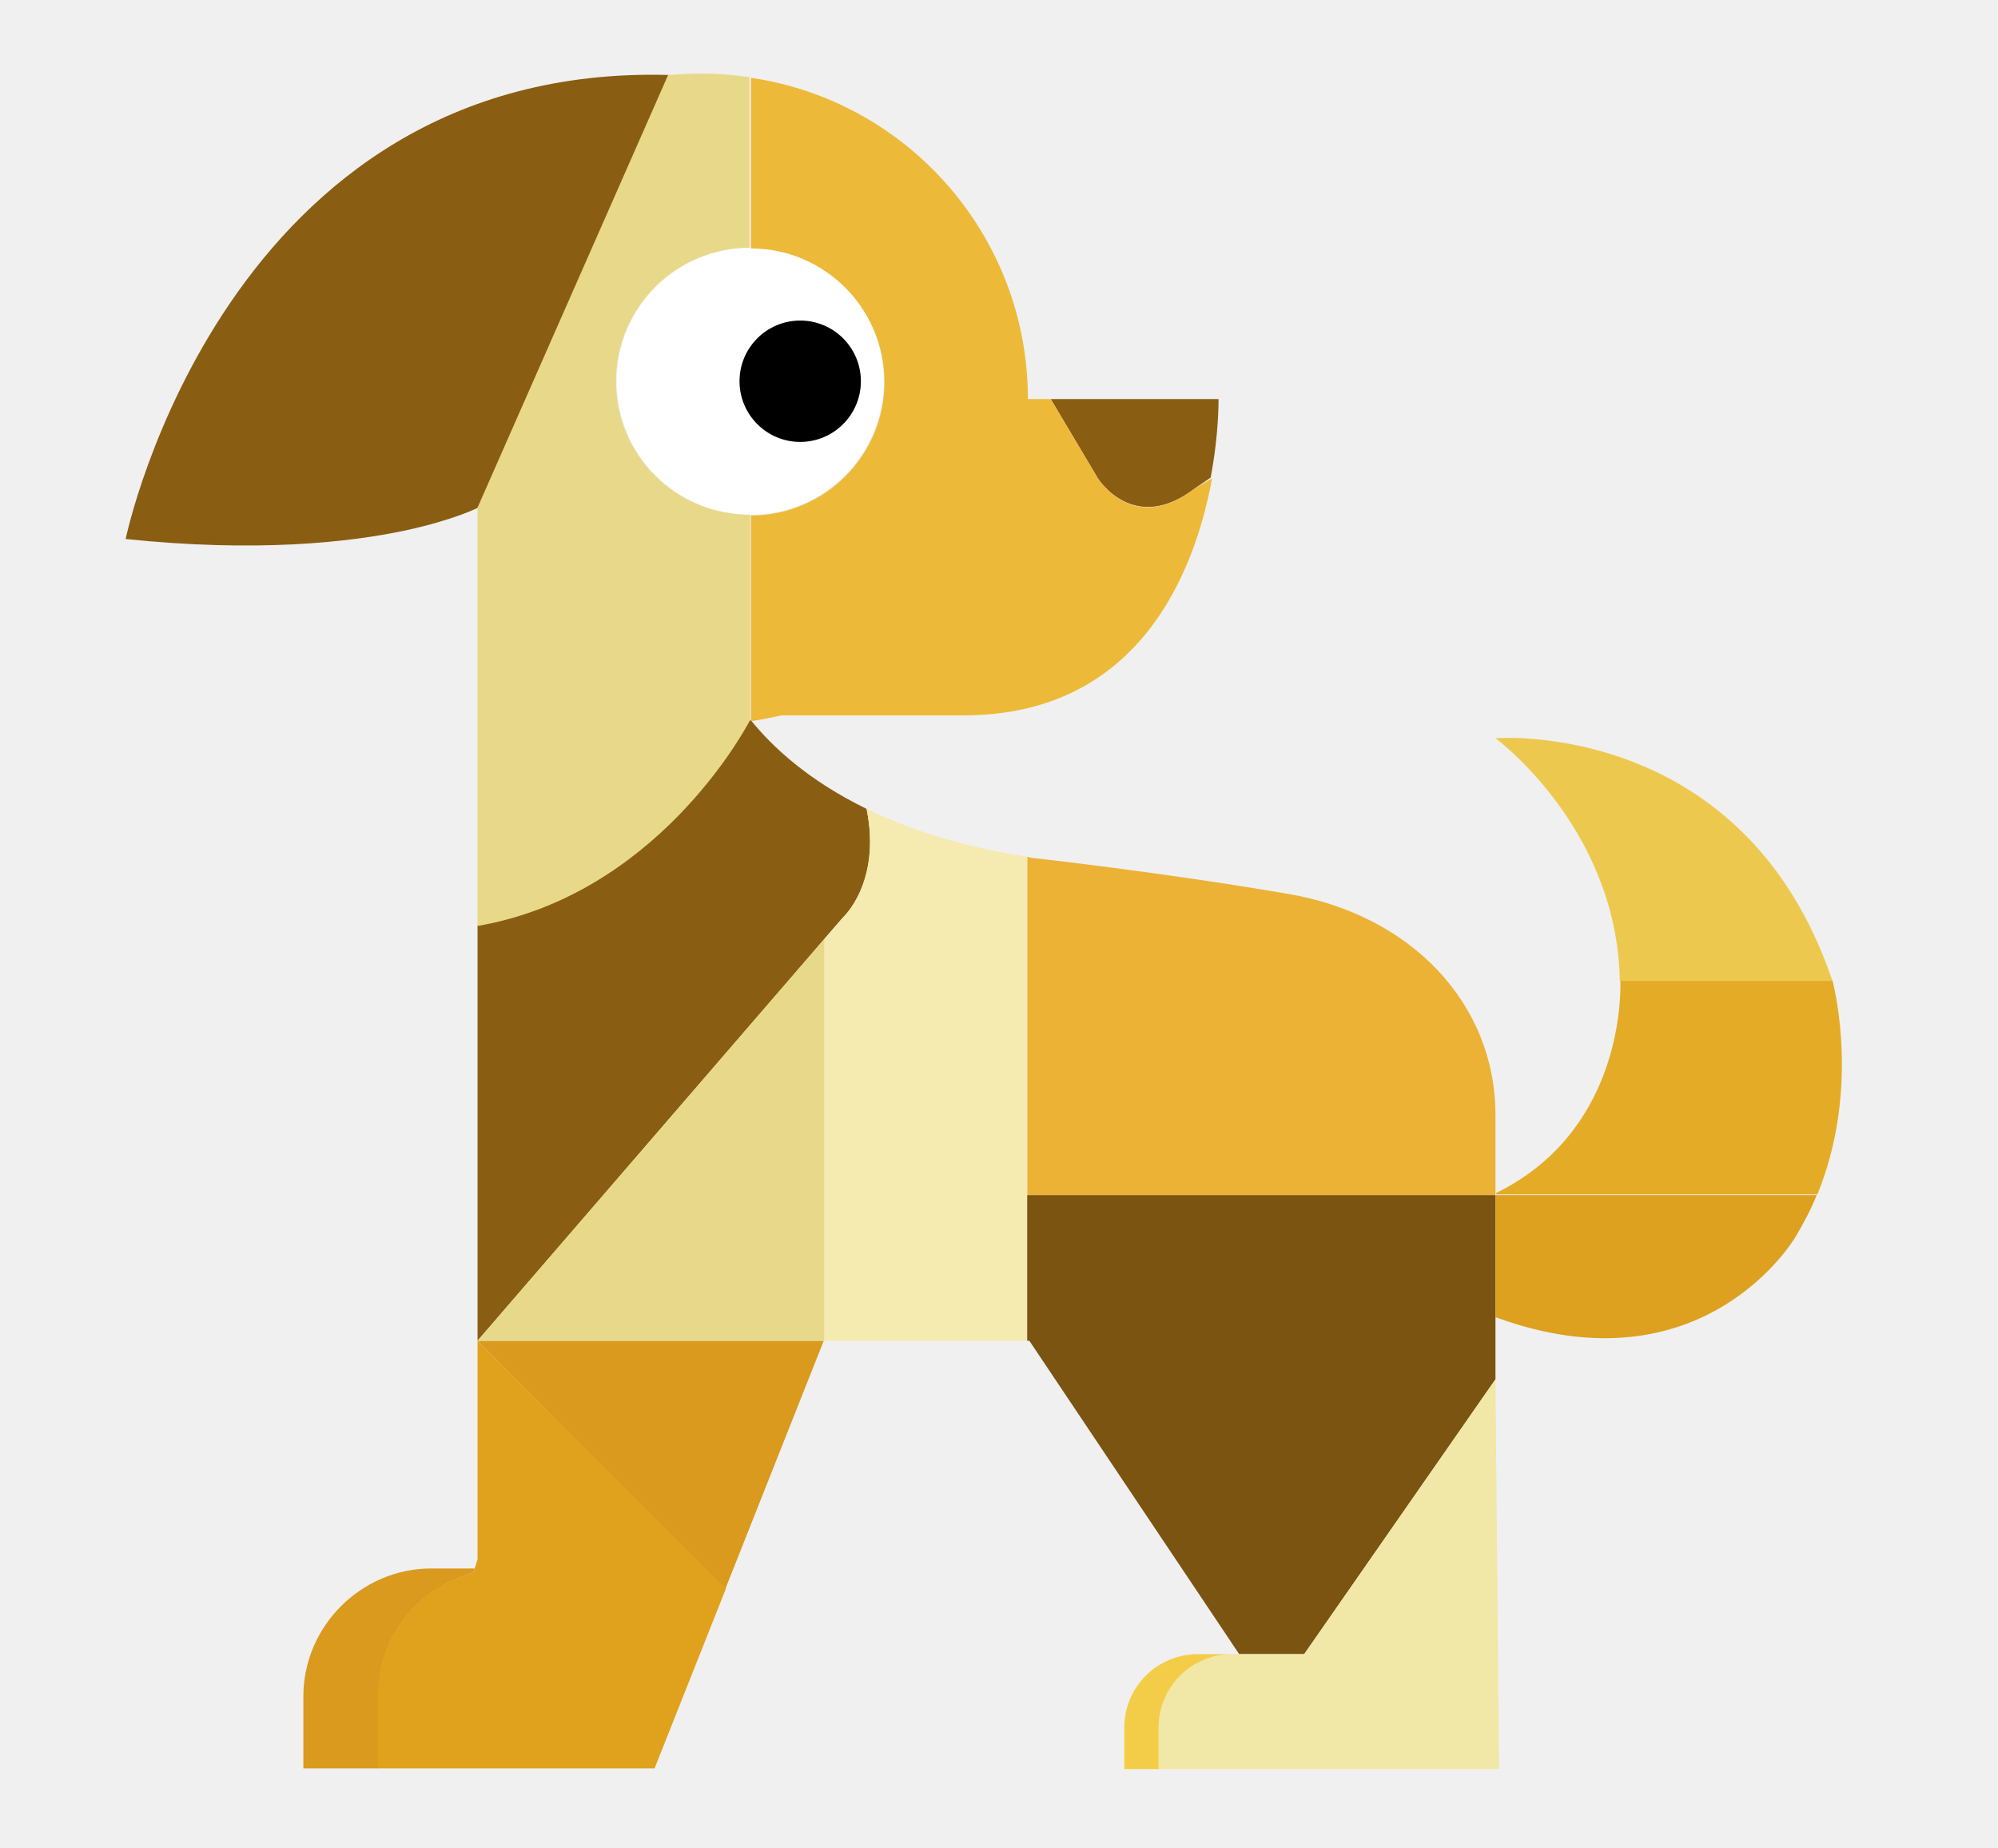
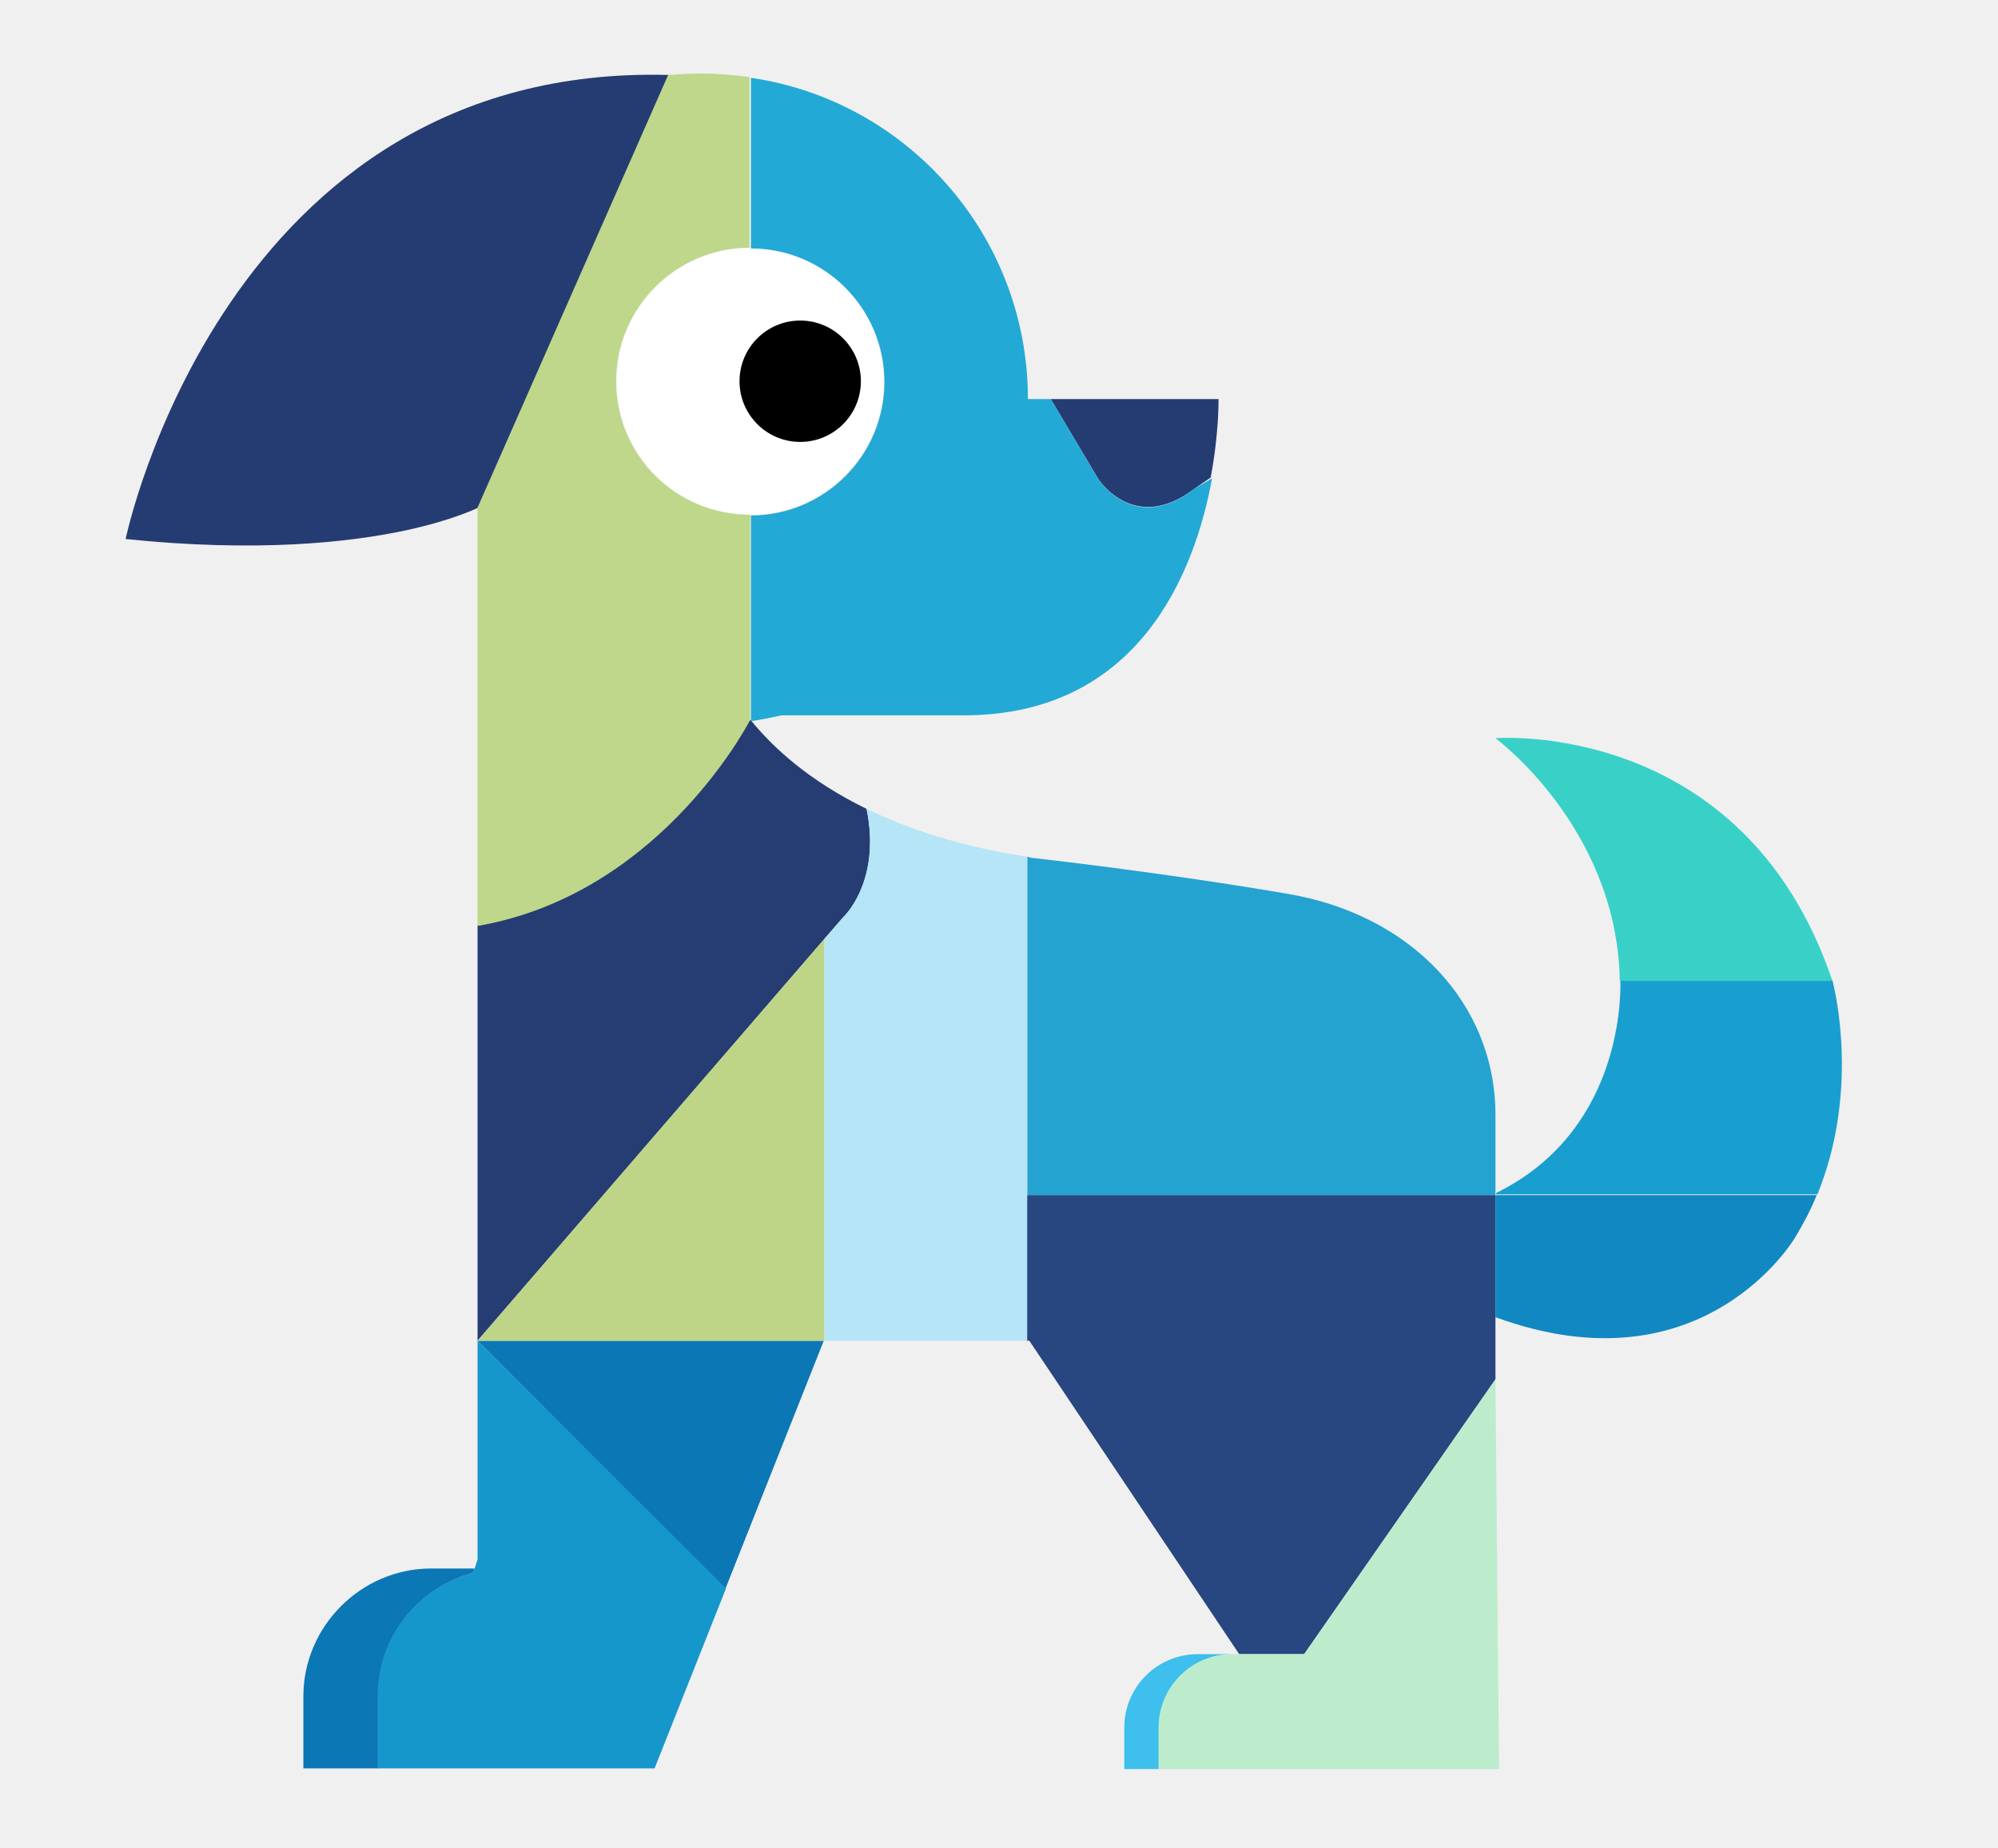
<svg xmlns="http://www.w3.org/2000/svg" version="1.1" id="레이어_1" x="0px" y="0px" viewBox="0 0 279.9 258.8" style="enable-background:new 0 0 279.9 258.8;" xml:space="preserve">
  <style type="text/css">
- 	.st0{fill:#8A5E12;}
- 	.st1{fill:#8A5E12;}
- 	.st2{fill:#D99A1E;}
- 	.st3{fill:#EBB236;}
- 	.st4{fill:#E8D98A;}
- 	.st5{fill:#F5EAB0;}
- 	.st6{fill:#E0A21C;}
- 	.st7{fill:#F4CD48;}
+ 	.st0{fill:#253C72;}
+ 	.st1{fill:#263D73;}
+ 	.st2{fill:#0B77B5;}
+ 	.st3{fill:#24A3D1;}
+ 	.st4{fill:#BED587;}
+ 	.st5{fill:#B5E5F6;}
+ 	.st6{fill:#1597CB;}
+ 	.st7{fill:#3EBFED;}
	.st8{fill:none;}
- 	.st9{fill:#7A5410;}
- 	.st10{fill:#F1E7A6;}
- 	.st11{fill:#E4AC26;}
- 	.st12{fill:#DDA01F;}
- 	.st13{fill:#ECC94E;}
+ 	.st9{fill:#284680;}
+ 	.st10{fill:#BDECCD;}
+ 	.st11{fill:#199FCF;}
+ 	.st12{fill:#1188C1;}
+ 	.st13{fill:#39D1C7;}
	.st14{fill:#FFFFFF;}
- 	.st15{fill:#EDB938;}
- 	.st16{fill:#E8D98A;}
+ 	.st15{fill:#23A9D5;}
+ 	.st16{fill:#BED78B;}
</style>
  <path class="st0" d="M93.7,10.5c-62.3-1.7-76.1,65-76.1,65c18.3,1.9,31.2,0.5,39.2-1.2c6.9-1.5,10.2-3.2,10.2-3.2L93.7,10.5  L93.7,10.5z" />
  <path class="st0" d="M167.4,68.4l2.2-1.5c1.2-6.3,1.1-11,1.1-11h-23.5l6.6,11.1C153.8,67,158.8,75,167.4,68.4z" />
  <path class="st1" d="M66.9,187.8l48.6-56.3l2.6-3c0,0,5.4-4.9,3.3-15.2c-8.2-4-13.2-8.7-16.2-12.4c0,0,0,0-0.1,0c0,0,0,0-0.1,0  c-0.9,1.7-13.4,24.4-38.1,28.7V187.8" />
  <polygon class="st2" points="66.9,187.8 101.6,222.6 115.4,187.8 " />
  <path class="st3" d="M209.5,167.4v-11.2c0-15.7-11.9-28.1-29.1-31c-17.5-3-35.5-5-35.5-5c-0.3,0-0.7-0.1-1-0.2v47.4H209.5z" />
  <polygon class="st4" points="66.9,187.8 115.4,187.8 115.5,187.8 115.5,131.5 " />
  <path class="st5" d="M143.9,120c-9.3-1.4-16.7-3.9-22.5-6.7c2.1,10.3-3.3,15.2-3.3,15.2l-2.6,3v56.3h28.4v-20.4V120z" />
  <g>
    <path class="st2" d="M66.3,220.3l0.2-0.6h-6.1c-9.8,0-17.9,8.1-17.9,17.9v10.1H53v-10.1C52.9,229.3,58.6,222.4,66.3,220.3z" />
    <path class="st6" d="M66.9,187.8v30.6l-0.4,1.3h0.4h-0.4l-0.2,0.6c-7.7,2-13.4,9-13.4,17.3v10.1h4.6h4.3h10.5h19.4l10-25.2   L66.9,187.8z" />
  </g>
  <path class="st7" d="M172.7,231.7h-4.9c-5.7,0-10.3,4.6-10.3,10.3v5.8h4.9V242C162.4,236.3,167,231.7,172.7,231.7z" />
  <g>
    <path class="st8" d="M182.7,231.7l26.8-38.5L182.7,231.7z" />
    <polygon class="st9" points="182.7,231.7 209.5,193.2 209.5,167.4 143.9,167.4 143.9,187.8 144.2,187.8 173.6,231.7 181.7,231.7     " />
    <path class="st10" d="M209.5,193.2l-26.8,38.5h-1.1h-8.1h-0.9c-5.7,0-10.3,4.6-10.3,10.3v5.8h9.5h14.3h4.9h19L209.5,193.2z" />
  </g>
  <g>
    <path class="st11" d="M256.7,137.3H227c0.1,3.7-0.5,21.5-17.4,29.8v0.2h45C260.4,153.1,257.2,139.2,256.7,137.3z" />
    <path class="st12" d="M209.5,167.4v17.1c29.2,10.7,42-11.2,42-11.2c1.2-2,2.2-3.9,3-5.9L209.5,167.4L209.5,167.4z" />
    <path class="st13" d="M256.6,137.1c-12.5-36.5-47.1-33.7-47.1-33.7s16.7,12.3,17.4,33.3c0,0,0,0.2,0,0.7h29.7   C256.7,137.2,256.6,137.1,256.6,137.1z" />
  </g>
  <circle class="st14" cx="105.1" cy="53.4" r="18.7" />
  <g>
    <path class="st15" d="M167.4,68.4c-8.6,6.7-13.6-1.4-13.6-1.4l-6.6-11.1H144c0-22.9-16.9-41.8-38.8-45v23.9   c10.3,0,18.7,8.4,18.7,18.7s-8.4,18.7-18.7,18.7v28.7c0,0,0,0.1,0.1,0.1c1.4-0.2,2.8-0.5,4.2-0.8H135c24.6,0,32.4-20.1,34.8-33.2   L167.4,68.4z" />
    <path class="st16" d="M86.3,53.4c0-10.3,8.4-18.7,18.7-18.7V10.8c-2.2-0.3-4.4-0.5-6.7-0.5c-1.6,0-3.1,0.1-4.7,0.2l0,0L66.9,71.1   v17.7v40.9c24.8-4.3,37.2-27,38.1-28.7c0-0.1,0.1-0.1,0.1-0.1l0,0V72.1C94.7,72.1,86.3,63.8,86.3,53.4z" />
  </g>
  <circle cx="112.1" cy="53.4" r="8.5" />
</svg>
